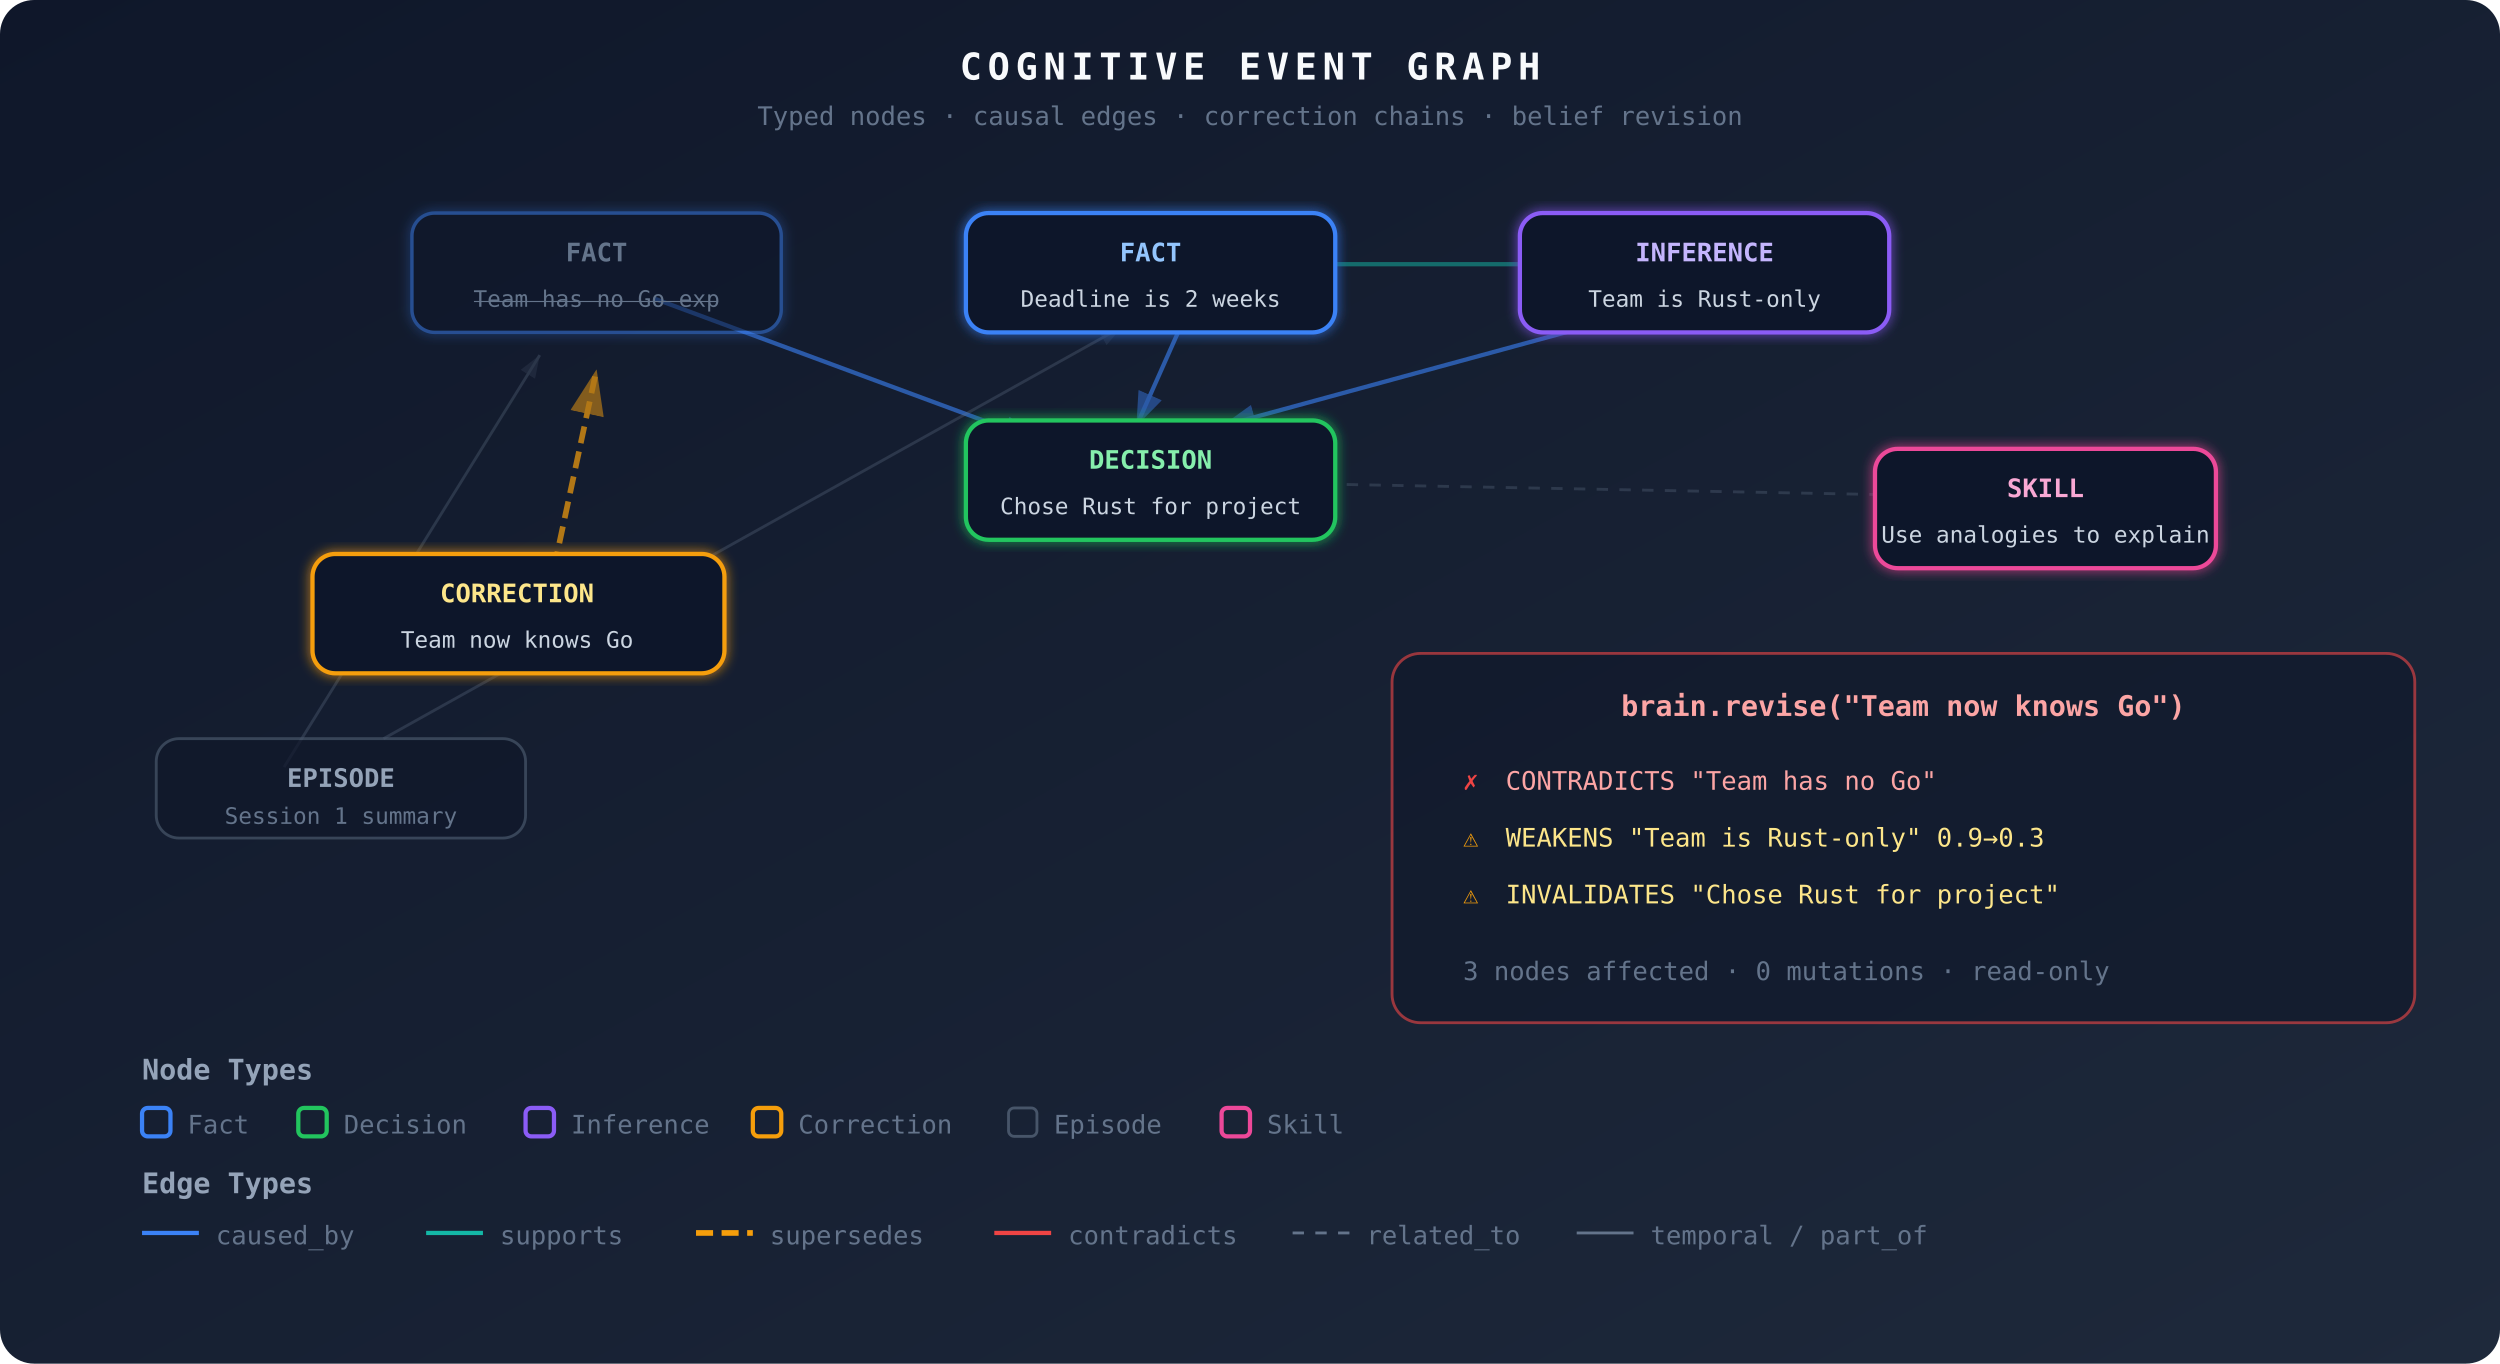
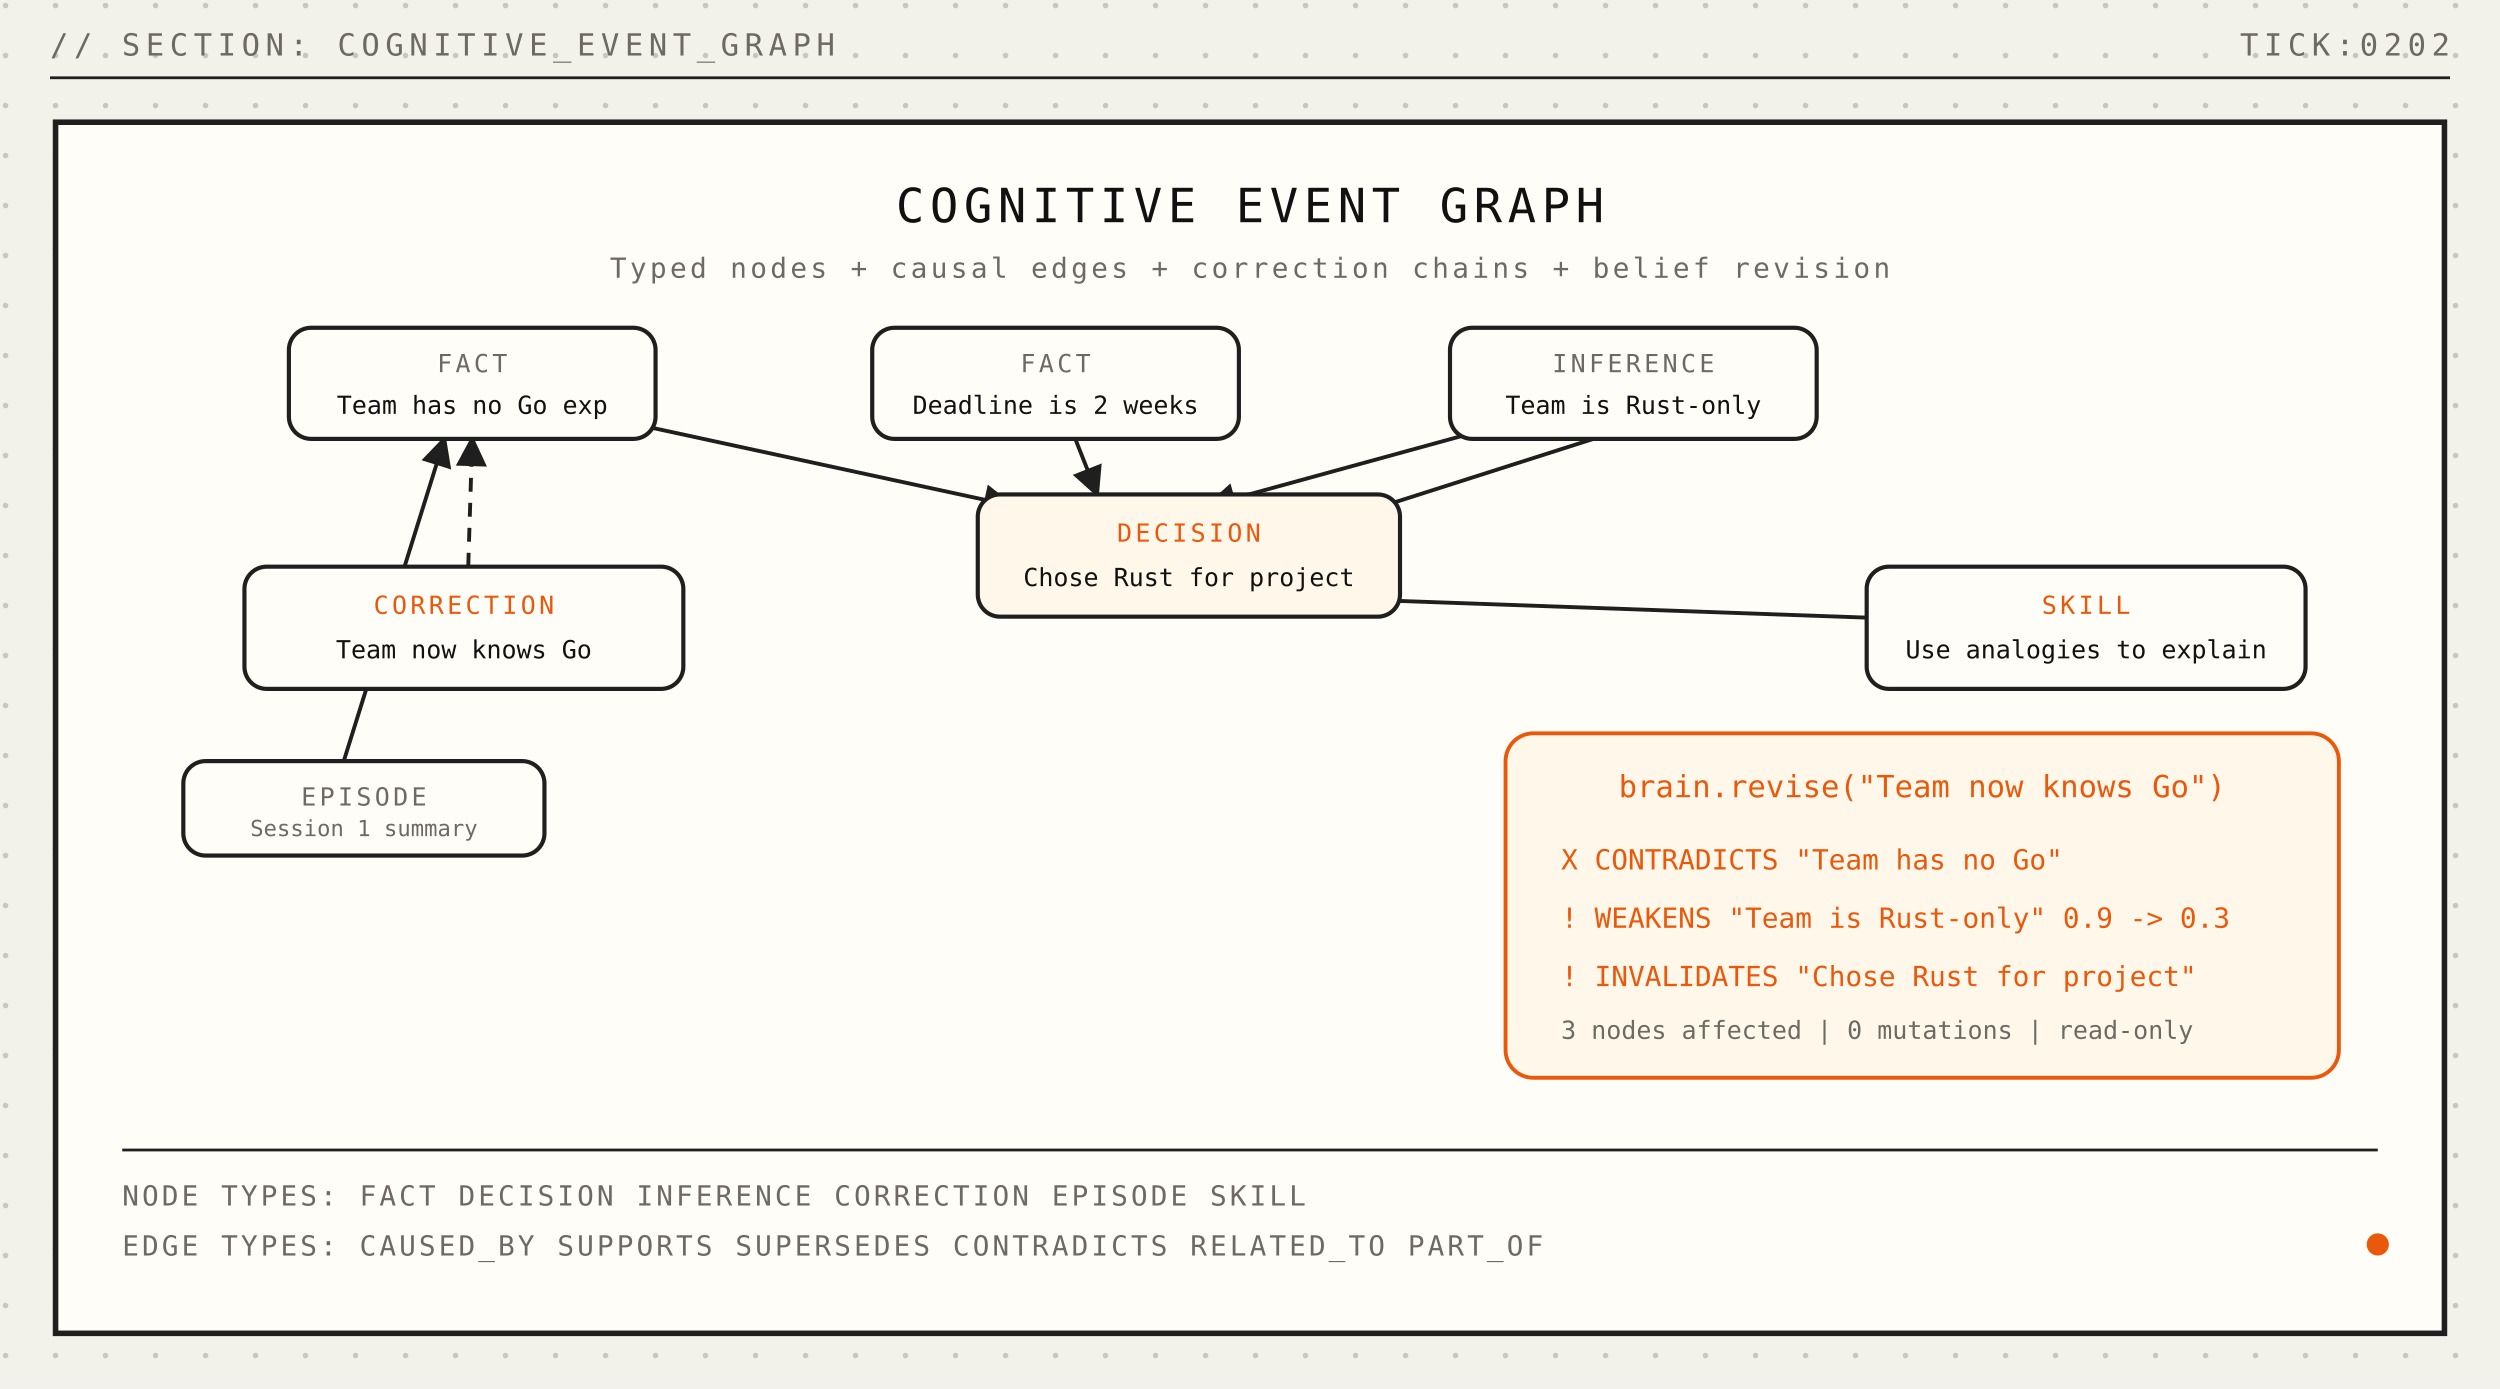
- <svg xmlns="http://www.w3.org/2000/svg" viewBox="0 0 880 480">
+ <svg xmlns="http://www.w3.org/2000/svg" viewBox="0 0 900 500" role="img" aria-label="AgenticMemory cognitive event graph">
  <defs>
-     <linearGradient id="bg2" x1="0%" y1="0%" x2="100%" y2="100%">
-       <stop offset="0%" style="stop-color:#0F172A" />
-       <stop offset="100%" style="stop-color:#1E293B" />
-     </linearGradient>
-     <filter id="ng">
-       <feGaussianBlur stdDeviation="2" result="blur" />
-       <feMerge>
-         <feMergeNode in="blur" />
-         <feMergeNode in="SourceGraphic" />
-       </feMerge>
-     </filter>
-     <marker id="arrowBlue" markerWidth="8" markerHeight="6" refX="8" refY="3" orient="auto">
-       <path d="M0,0 L8,3 L0,6" fill="#3B82F6" opacity="0.7" />
+     <pattern id="dot-grid" width="18" height="18" patternUnits="userSpaceOnUse">
+       <circle cx="2" cy="2" r="1" fill="#c9c6bb" />
+     </pattern>
+     <marker id="arrow-ink" markerWidth="8" markerHeight="8" refX="7" refY="4" orient="auto">
+       <path d="M0,0 L8,4 L0,8 Z" fill="#1f1f1f" />
    </marker>
-     <marker id="arrowTeal" markerWidth="8" markerHeight="6" refX="8" refY="3" orient="auto">
-       <path d="M0,0 L8,3 L0,6" fill="#14B8A6" opacity="0.7" />
+     <marker id="arrow-signal" markerWidth="8" markerHeight="8" refX="7" refY="4" orient="auto">
+       <path d="M0,0 L8,4 L0,8 Z" fill="#ea580c" />
    </marker>
-     <marker id="arrowOrange" markerWidth="8" markerHeight="6" refX="8" refY="3" orient="auto">
-       <path d="M0,0 L8,3 L0,6" fill="#F59E0B" opacity="0.7" />
-     </marker>
-     <marker id="arrowGray" markerWidth="8" markerHeight="6" refX="8" refY="3" orient="auto">
-       <path d="M0,0 L8,3 L0,6" fill="#64748B" opacity="0.5" />
-     </marker>
-     <marker id="arrowRed" markerWidth="8" markerHeight="6" refX="8" refY="3" orient="auto">
-       <path d="M0,0 L8,3 L0,6" fill="#EF4444" opacity="0.7" />
-     </marker>
+     <style>
+       .mono { font-family:'IBM Plex Mono','JetBrains Mono',monospace; }
+       .ink { fill:#111111; }
+       .muted { fill:#6d6a63; }
+       .signal { fill:#ea580c; }
+       .frame { fill:#fffdf7; stroke:#1f1f1f; stroke-width:2; }
+       .panel { fill:#fff8ea; stroke:#1f1f1f; stroke-width:1.5; }
+       .event { fill:#fffdf7; stroke:#1f1f1f; stroke-width:1.5; }
+       .edge { stroke:#1f1f1f; stroke-width:1.4; fill:none; marker-end:url(#arrow-ink); }
+       .edge-signal { stroke:#ea580c; stroke-width:1.8; fill:none; marker-end:url(#arrow-signal); }
+       .edge-dashed { stroke:#1f1f1f; stroke-width:1.4; fill:none; stroke-dasharray:5 4; marker-end:url(#arrow-ink); }
+     </style>
  </defs>
-   <rect width="880" height="480" fill="url(#bg2)" rx="12" />
-   <text x="440" y="28" text-anchor="middle" fill="#F8FAFC" font-family="'SF Mono',monospace" font-size="13" font-weight="700" letter-spacing="2">COGNITIVE EVENT GRAPH</text>
-   <text x="440" y="44" text-anchor="middle" fill="#64748B" font-family="'SF Mono',monospace" font-size="9">Typed nodes · causal edges · correction chains · belief revision</text>
-   <line x1="230" y1="105" x2="365" y2="155" stroke="#3B82F6" stroke-width="1.5" opacity="0.6" marker-end="url(#arrowBlue)" />
-   <line x1="420" y1="105" x2="400" y2="150" stroke="#3B82F6" stroke-width="1.5" opacity="0.6" marker-end="url(#arrowBlue)" />
-   <line x1="595" y1="105" x2="430" y2="150" stroke="#3B82F6" stroke-width="1.5" opacity="0.6" marker-end="url(#arrowBlue)" />
-   <line x1="470" y1="93" x2="555" y2="93" stroke="#14B8A6" stroke-width="1.5" opacity="0.5" marker-end="url(#arrowTeal)" />
-   <line x1="195" y1="200" x2="210" y2="130" stroke="#F59E0B" stroke-width="2" opacity="0.7" stroke-dasharray="6,3" marker-end="url(#arrowOrange)" />
-   <line x1="100" y1="270" x2="190" y2="125" stroke="#64748B" stroke-width="1" opacity="0.3" marker-end="url(#arrowGray)" />
-   <line x1="135" y1="260" x2="395" y2="115" stroke="#64748B" stroke-width="1" opacity="0.3" marker-end="url(#arrowGray)" />
-   <line x1="710" y1="175" x2="445" y2="170" stroke="#64748B" stroke-width="1" opacity="0.3" stroke-dasharray="4,4" />
-   <rect x="145" y="75" width="130" height="42" rx="8" fill="#0F172A" stroke="#3B82F6" stroke-width="1.2" opacity="0.5" filter="url(#ng)" />
-   <text x="210" y="92" text-anchor="middle" fill="#64748B" font-family="'SF Mono',monospace" font-size="9" font-weight="600">FACT</text>
-   <text x="210" y="108" text-anchor="middle" fill="#64748B" font-family="'SF Mono',monospace" font-size="8" text-decoration="line-through">Team has no Go exp</text>
-   <rect x="340" y="75" width="130" height="42" rx="8" fill="#0F172A" stroke="#3B82F6" stroke-width="1.5" filter="url(#ng)" />
-   <text x="405" y="92" text-anchor="middle" fill="#93C5FD" font-family="'SF Mono',monospace" font-size="9" font-weight="600">FACT</text>
-   <text x="405" y="108" text-anchor="middle" fill="#CBD5E1" font-family="'SF Mono',monospace" font-size="8">Deadline is 2 weeks</text>
-   <rect x="535" y="75" width="130" height="42" rx="8" fill="#0F172A" stroke="#8B5CF6" stroke-width="1.5" filter="url(#ng)" />
-   <text x="600" y="92" text-anchor="middle" fill="#C4B5FD" font-family="'SF Mono',monospace" font-size="9" font-weight="600">INFERENCE</text>
-   <text x="600" y="108" text-anchor="middle" fill="#CBD5E1" font-family="'SF Mono',monospace" font-size="8">Team is Rust-only</text>
-   <rect x="340" y="148" width="130" height="42" rx="8" fill="#0F172A" stroke="#22C55E" stroke-width="1.5" filter="url(#ng)" />
-   <text x="405" y="165" text-anchor="middle" fill="#86EFAC" font-family="'SF Mono',monospace" font-size="9" font-weight="600">DECISION</text>
-   <text x="405" y="181" text-anchor="middle" fill="#CBD5E1" font-family="'SF Mono',monospace" font-size="8">Chose Rust for project</text>
-   <rect x="110" y="195" width="145" height="42" rx="8" fill="#0F172A" stroke="#F59E0B" stroke-width="1.5" filter="url(#ng)" />
-   <text x="182" y="212" text-anchor="middle" fill="#FDE68A" font-family="'SF Mono',monospace" font-size="9" font-weight="600">CORRECTION</text>
-   <text x="182" y="228" text-anchor="middle" fill="#CBD5E1" font-family="'SF Mono',monospace" font-size="8">Team now knows Go</text>
-   <rect x="55" y="260" width="130" height="35" rx="8" fill="#0F172A" stroke="#475569" stroke-width="1" opacity="0.7" />
-   <text x="120" y="277" text-anchor="middle" fill="#94A3B8" font-family="'SF Mono',monospace" font-size="9" font-weight="600">EPISODE</text>
-   <text x="120" y="290" text-anchor="middle" fill="#64748B" font-family="'SF Mono',monospace" font-size="8">Session 1 summary</text>
-   <rect x="660" y="158" width="120" height="42" rx="8" fill="#0F172A" stroke="#EC4899" stroke-width="1.5" filter="url(#ng)" />
-   <text x="720" y="175" text-anchor="middle" fill="#F9A8D4" font-family="'SF Mono',monospace" font-size="9" font-weight="600">SKILL</text>
-   <text x="720" y="191" text-anchor="middle" fill="#CBD5E1" font-family="'SF Mono',monospace" font-size="8">Use analogies to explain</text>
-   <rect x="490" y="230" width="360" height="130" rx="10" fill="#0F172A" stroke="#EF4444" stroke-width="1" opacity="0.6" />
-   <text x="670" y="252" text-anchor="middle" fill="#FCA5A5" font-family="'SF Mono',monospace" font-size="10" font-weight="700">brain.revise("Team now knows Go")</text>
-   <text x="515" y="278" fill="#EF4444" font-family="'SF Mono',monospace" font-size="9">✗</text>
-   <text x="530" y="278" fill="#FCA5A5" font-family="'SF Mono',monospace" font-size="9">CONTRADICTS "Team has no Go"</text>
-   <text x="515" y="298" fill="#F59E0B" font-family="'SF Mono',monospace" font-size="9">⚠</text>
-   <text x="530" y="298" fill="#FDE68A" font-family="'SF Mono',monospace" font-size="9">WEAKENS "Team is Rust-only" 0.9→0.3</text>
-   <text x="515" y="318" fill="#F59E0B" font-family="'SF Mono',monospace" font-size="9">⚠</text>
-   <text x="530" y="318" fill="#FDE68A" font-family="'SF Mono',monospace" font-size="9">INVALIDATES "Chose Rust for project"</text>
-   <text x="515" y="345" fill="#64748B" font-family="'SF Mono',monospace" font-size="9">3 nodes affected · 0 mutations · read-only</text>
-   <g transform="translate(50, 380)">
-     <text x="0" y="0" fill="#94A3B8" font-family="'SF Mono',monospace" font-size="10" font-weight="600">Node Types</text>
-     <rect x="0" y="10" width="10" height="10" rx="2" fill="none" stroke="#3B82F6" stroke-width="1.5" />
-     <text x="16" y="19" fill="#64748B" font-family="'SF Mono',monospace" font-size="9">Fact</text>
-     <rect x="55" y="10" width="10" height="10" rx="2" fill="none" stroke="#22C55E" stroke-width="1.5" />
-     <text x="71" y="19" fill="#64748B" font-family="'SF Mono',monospace" font-size="9">Decision</text>
-     <rect x="135" y="10" width="10" height="10" rx="2" fill="none" stroke="#8B5CF6" stroke-width="1.5" />
-     <text x="151" y="19" fill="#64748B" font-family="'SF Mono',monospace" font-size="9">Inference</text>
-     <rect x="215" y="10" width="10" height="10" rx="2" fill="none" stroke="#F59E0B" stroke-width="1.5" />
-     <text x="231" y="19" fill="#64748B" font-family="'SF Mono',monospace" font-size="9">Correction</text>
-     <rect x="305" y="10" width="10" height="10" rx="2" fill="none" stroke="#475569" stroke-width="1" />
-     <text x="321" y="19" fill="#64748B" font-family="'SF Mono',monospace" font-size="9">Episode</text>
-     <rect x="380" y="10" width="10" height="10" rx="2" fill="none" stroke="#EC4899" stroke-width="1.5" />
-     <text x="396" y="19" fill="#64748B" font-family="'SF Mono',monospace" font-size="9">Skill</text>
-   </g>
-   <g transform="translate(50, 420)">
-     <text x="0" y="0" fill="#94A3B8" font-family="'SF Mono',monospace" font-size="10" font-weight="600">Edge Types</text>
-     <line x1="0" y1="14" x2="20" y2="14" stroke="#3B82F6" stroke-width="1.5" />
-     <text x="26" y="18" fill="#64748B" font-family="'SF Mono',monospace" font-size="9">caused_by</text>
-     <line x1="100" y1="14" x2="120" y2="14" stroke="#14B8A6" stroke-width="1.5" />
-     <text x="126" y="18" fill="#64748B" font-family="'SF Mono',monospace" font-size="9">supports</text>
-     <line x1="195" y1="14" x2="215" y2="14" stroke="#F59E0B" stroke-width="2" stroke-dasharray="6,3" />
-     <text x="221" y="18" fill="#64748B" font-family="'SF Mono',monospace" font-size="9">supersedes</text>
-     <line x1="300" y1="14" x2="320" y2="14" stroke="#EF4444" stroke-width="1.5" />
-     <text x="326" y="18" fill="#64748B" font-family="'SF Mono',monospace" font-size="9">contradicts</text>
-     <line x1="405" y1="14" x2="425" y2="14" stroke="#64748B" stroke-width="1" stroke-dasharray="4,4" />
-     <text x="431" y="18" fill="#64748B" font-family="'SF Mono',monospace" font-size="9">related_to</text>
-     <line x1="505" y1="14" x2="525" y2="14" stroke="#64748B" stroke-width="1" />
-     <text x="531" y="18" fill="#64748B" font-family="'SF Mono',monospace" font-size="9">temporal / part_of</text>
-   </g>
+   <rect width="900" height="500" fill="#f2f1ea" />
+   <rect width="900" height="500" fill="url(#dot-grid)" />
+   <line x1="18" y1="28" x2="882" y2="28" stroke="#1f1f1f" />
+   <text x="18" y="20" class="mono muted" font-size="11" letter-spacing="2">// SECTION: COGNITIVE_EVENT_GRAPH</text>
+   <text x="882" y="20" class="mono muted" font-size="11" letter-spacing="2" text-anchor="end">TICK:0202</text>
+   <rect x="20" y="44" width="860" height="436" class="frame" />
+   <text x="450" y="80" class="mono ink" font-size="17" letter-spacing="2" text-anchor="middle">COGNITIVE EVENT GRAPH</text>
+   <text x="450" y="100" class="mono muted" font-size="10" letter-spacing="1.2" text-anchor="middle">Typed nodes + causal edges + correction chains + belief revision</text>
+   <path d="M170 140 L364 182" class="edge" />
+   <path d="M380 140 L395 178" class="edge" />
+   <path d="M588 140 L435 182" class="edge" />
+   <path d="M442 200 L630 140" class="edge" />
+   <path d="M168 222 L170 158" class="edge-dashed" />
+   <path d="M120 286 L160 158" class="edge" />
+   <path d="M718 224 L438 214" class="edge" />
+   <rect x="104" y="118" width="132" height="40" rx="8" class="event" />
+   <text x="170" y="134" class="mono muted" font-size="9" letter-spacing="1.2" text-anchor="middle">FACT</text>
+   <text x="170" y="149" class="mono ink" font-size="9" text-anchor="middle">Team has no Go exp</text>
+   <rect x="314" y="118" width="132" height="40" rx="8" class="event" />
+   <text x="380" y="134" class="mono muted" font-size="9" letter-spacing="1.2" text-anchor="middle">FACT</text>
+   <text x="380" y="149" class="mono ink" font-size="9" text-anchor="middle">Deadline is 2 weeks</text>
+   <rect x="522" y="118" width="132" height="40" rx="8" class="event" />
+   <text x="588" y="134" class="mono muted" font-size="9" letter-spacing="1.2" text-anchor="middle">INFERENCE</text>
+   <text x="588" y="149" class="mono ink" font-size="9" text-anchor="middle">Team is Rust-only</text>
+   <rect x="352" y="178" width="152" height="44" rx="8" class="panel" />
+   <text x="428" y="195" class="mono signal" font-size="9" letter-spacing="1.2" text-anchor="middle">DECISION</text>
+   <text x="428" y="211" class="mono ink" font-size="9" text-anchor="middle">Chose Rust for project</text>
+   <rect x="88" y="204" width="158" height="44" rx="8" class="event" />
+   <text x="167" y="221" class="mono signal" font-size="9" letter-spacing="1.2" text-anchor="middle">CORRECTION</text>
+   <text x="167" y="237" class="mono ink" font-size="9" text-anchor="middle">Team now knows Go</text>
+   <rect x="66" y="274" width="130" height="34" rx="8" class="event" />
+   <text x="131" y="290" class="mono muted" font-size="9" letter-spacing="1.2" text-anchor="middle">EPISODE</text>
+   <text x="131" y="301" class="mono muted" font-size="8" text-anchor="middle">Session 1 summary</text>
+   <rect x="672" y="204" width="158" height="44" rx="8" class="event" />
+   <text x="751" y="221" class="mono signal" font-size="9" letter-spacing="1.2" text-anchor="middle">SKILL</text>
+   <text x="751" y="237" class="mono ink" font-size="9" text-anchor="middle">Use analogies to explain</text>
+   <rect x="542" y="264" width="300" height="124" rx="10" fill="#fff8ea" stroke="#ea580c" stroke-width="1.4" />
+   <text x="692" y="287" class="mono signal" font-size="11" text-anchor="middle">brain.revise("Team now knows Go")</text>
+   <text x="562" y="313" class="mono signal" font-size="10">X CONTRADICTS "Team has no Go"</text>
+   <text x="562" y="334" class="mono signal" font-size="10">! WEAKENS "Team is Rust-only" 0.9 -&gt; 0.3</text>
+   <text x="562" y="355" class="mono signal" font-size="10">! INVALIDATES "Chose Rust for project"</text>
+   <text x="562" y="374" class="mono muted" font-size="9">3 nodes affected | 0 mutations | read-only</text>
+   <line x1="44" y1="414" x2="856" y2="414" stroke="#1f1f1f" />
+   <text x="44" y="434" class="mono muted" font-size="10" letter-spacing="1.1">NODE TYPES: FACT  DECISION  INFERENCE  CORRECTION  EPISODE  SKILL</text>
+   <text x="44" y="452" class="mono muted" font-size="10" letter-spacing="1.1">EDGE TYPES: CAUSED_BY  SUPPORTS  SUPERSEDES  CONTRADICTS  RELATED_TO  PART_OF</text>
+   <circle cx="856" cy="448" r="4" class="signal" />
</svg>
